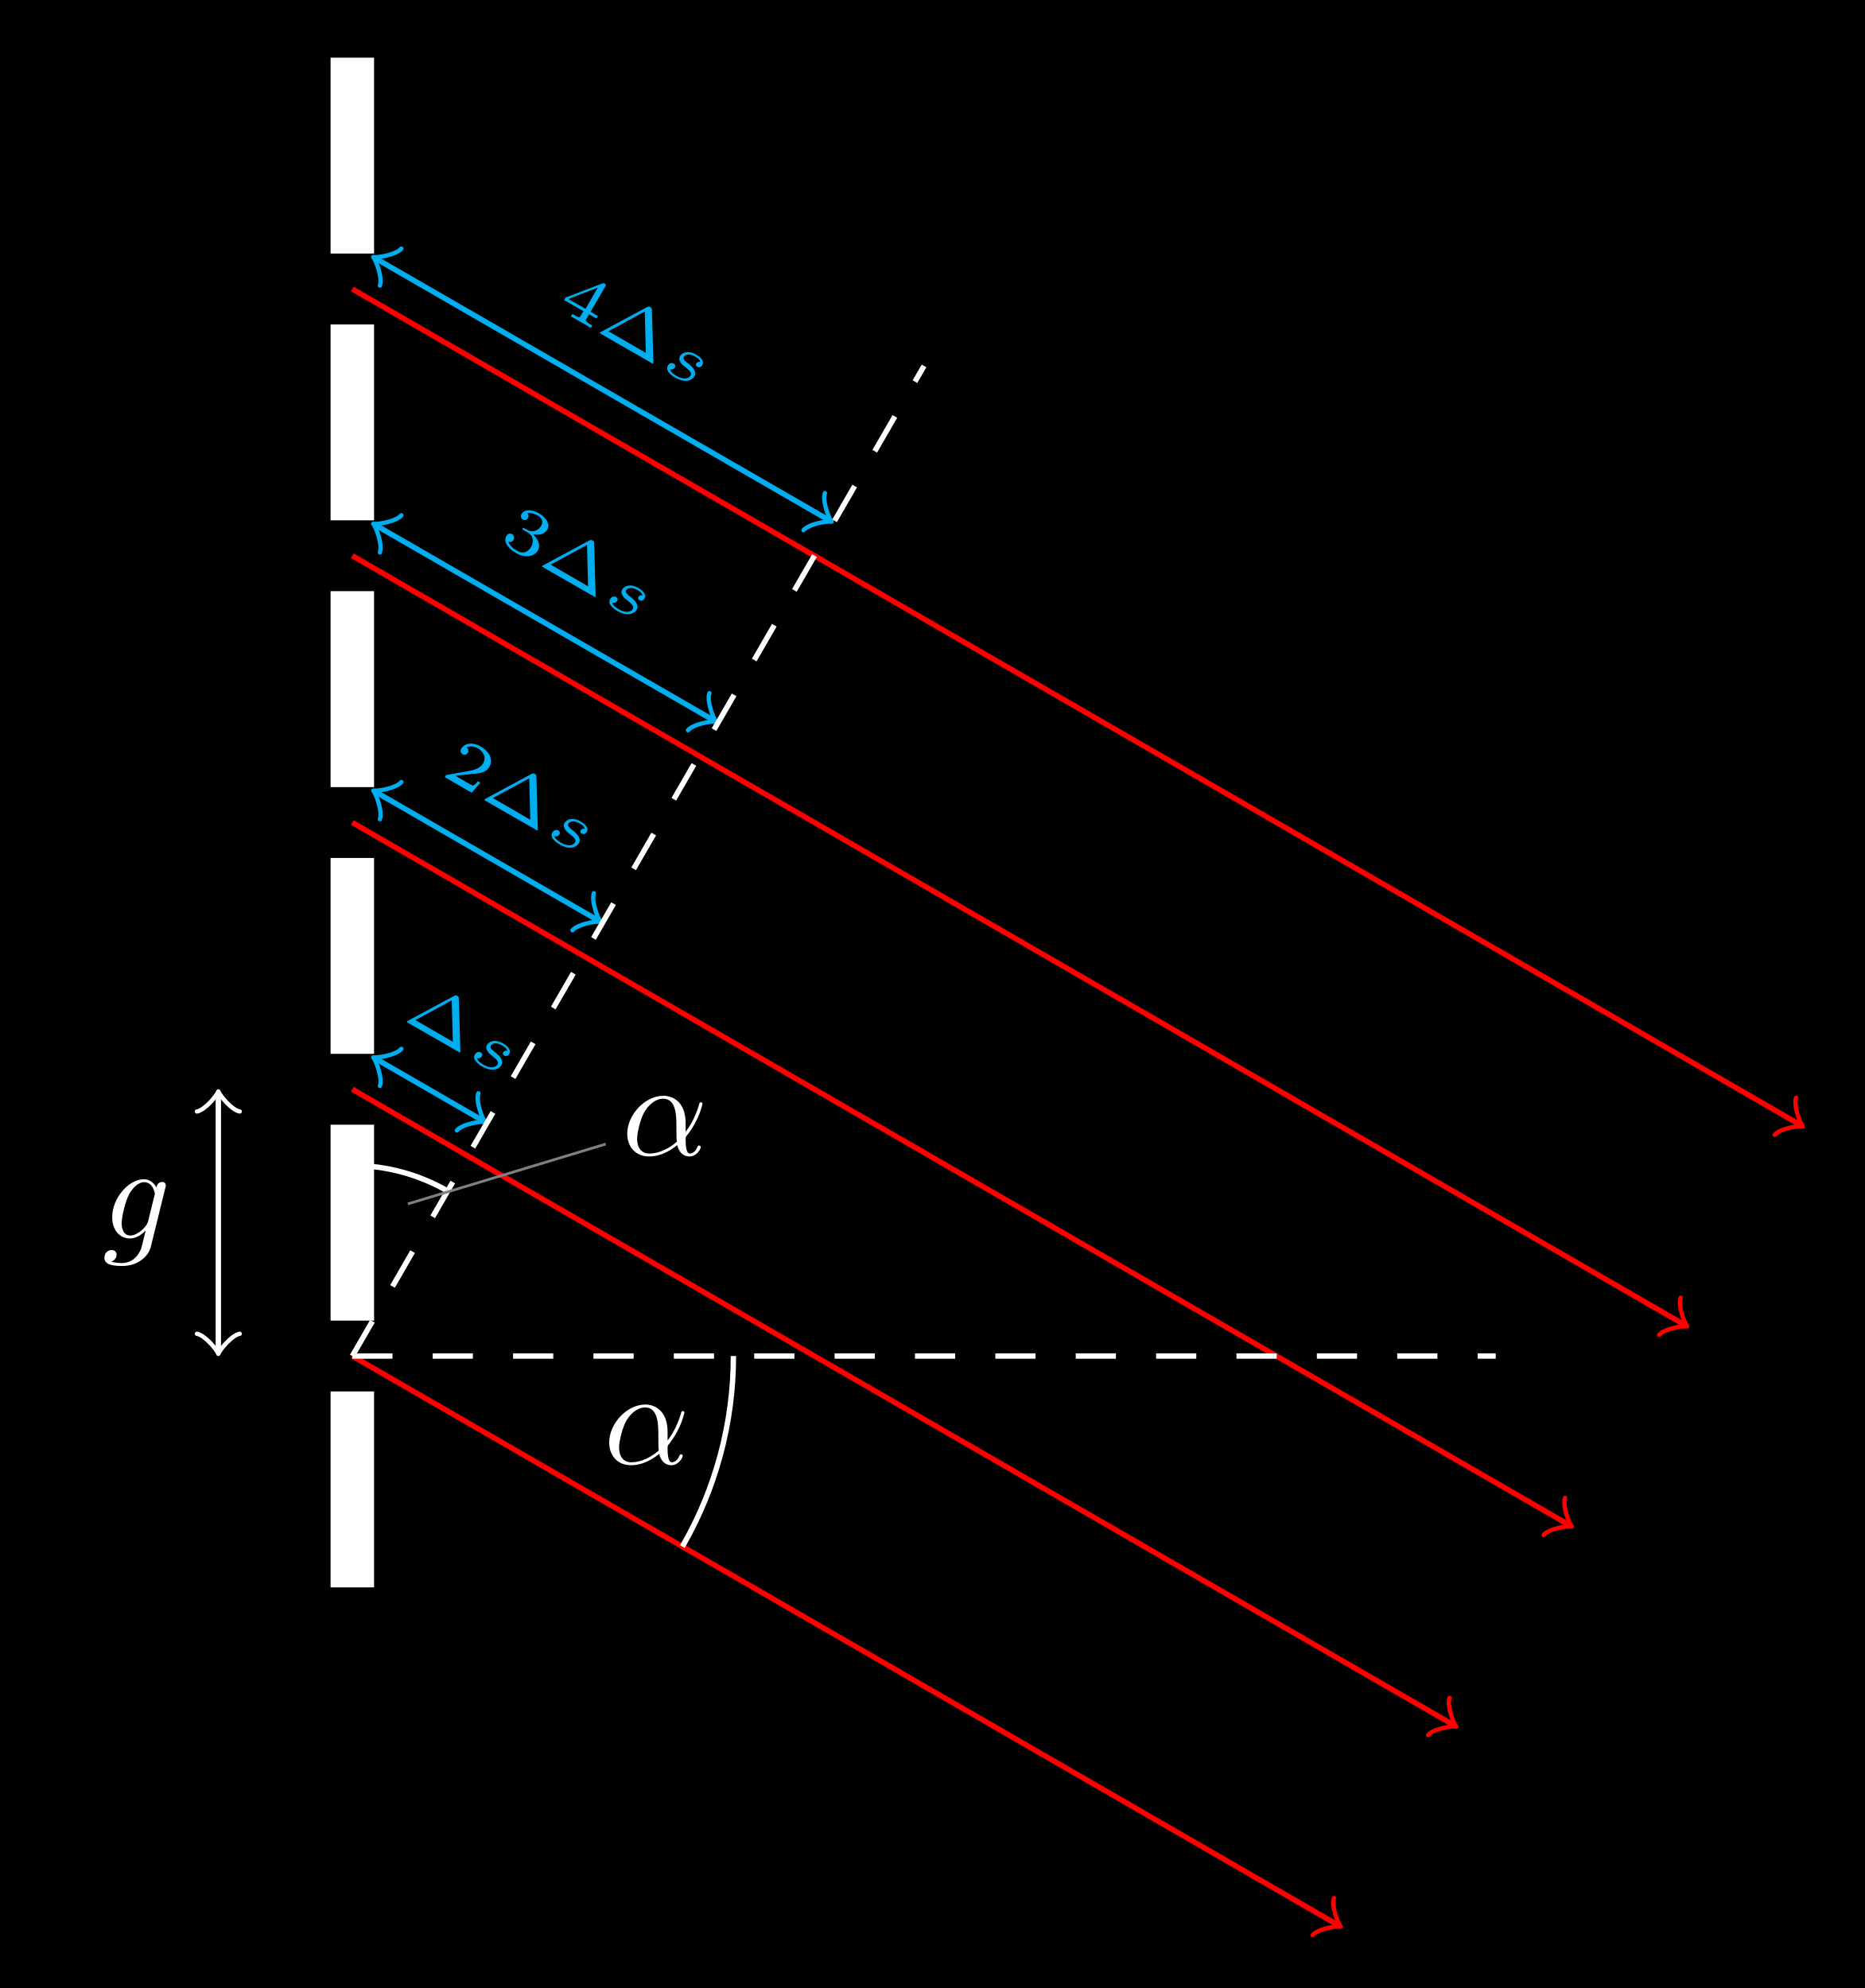
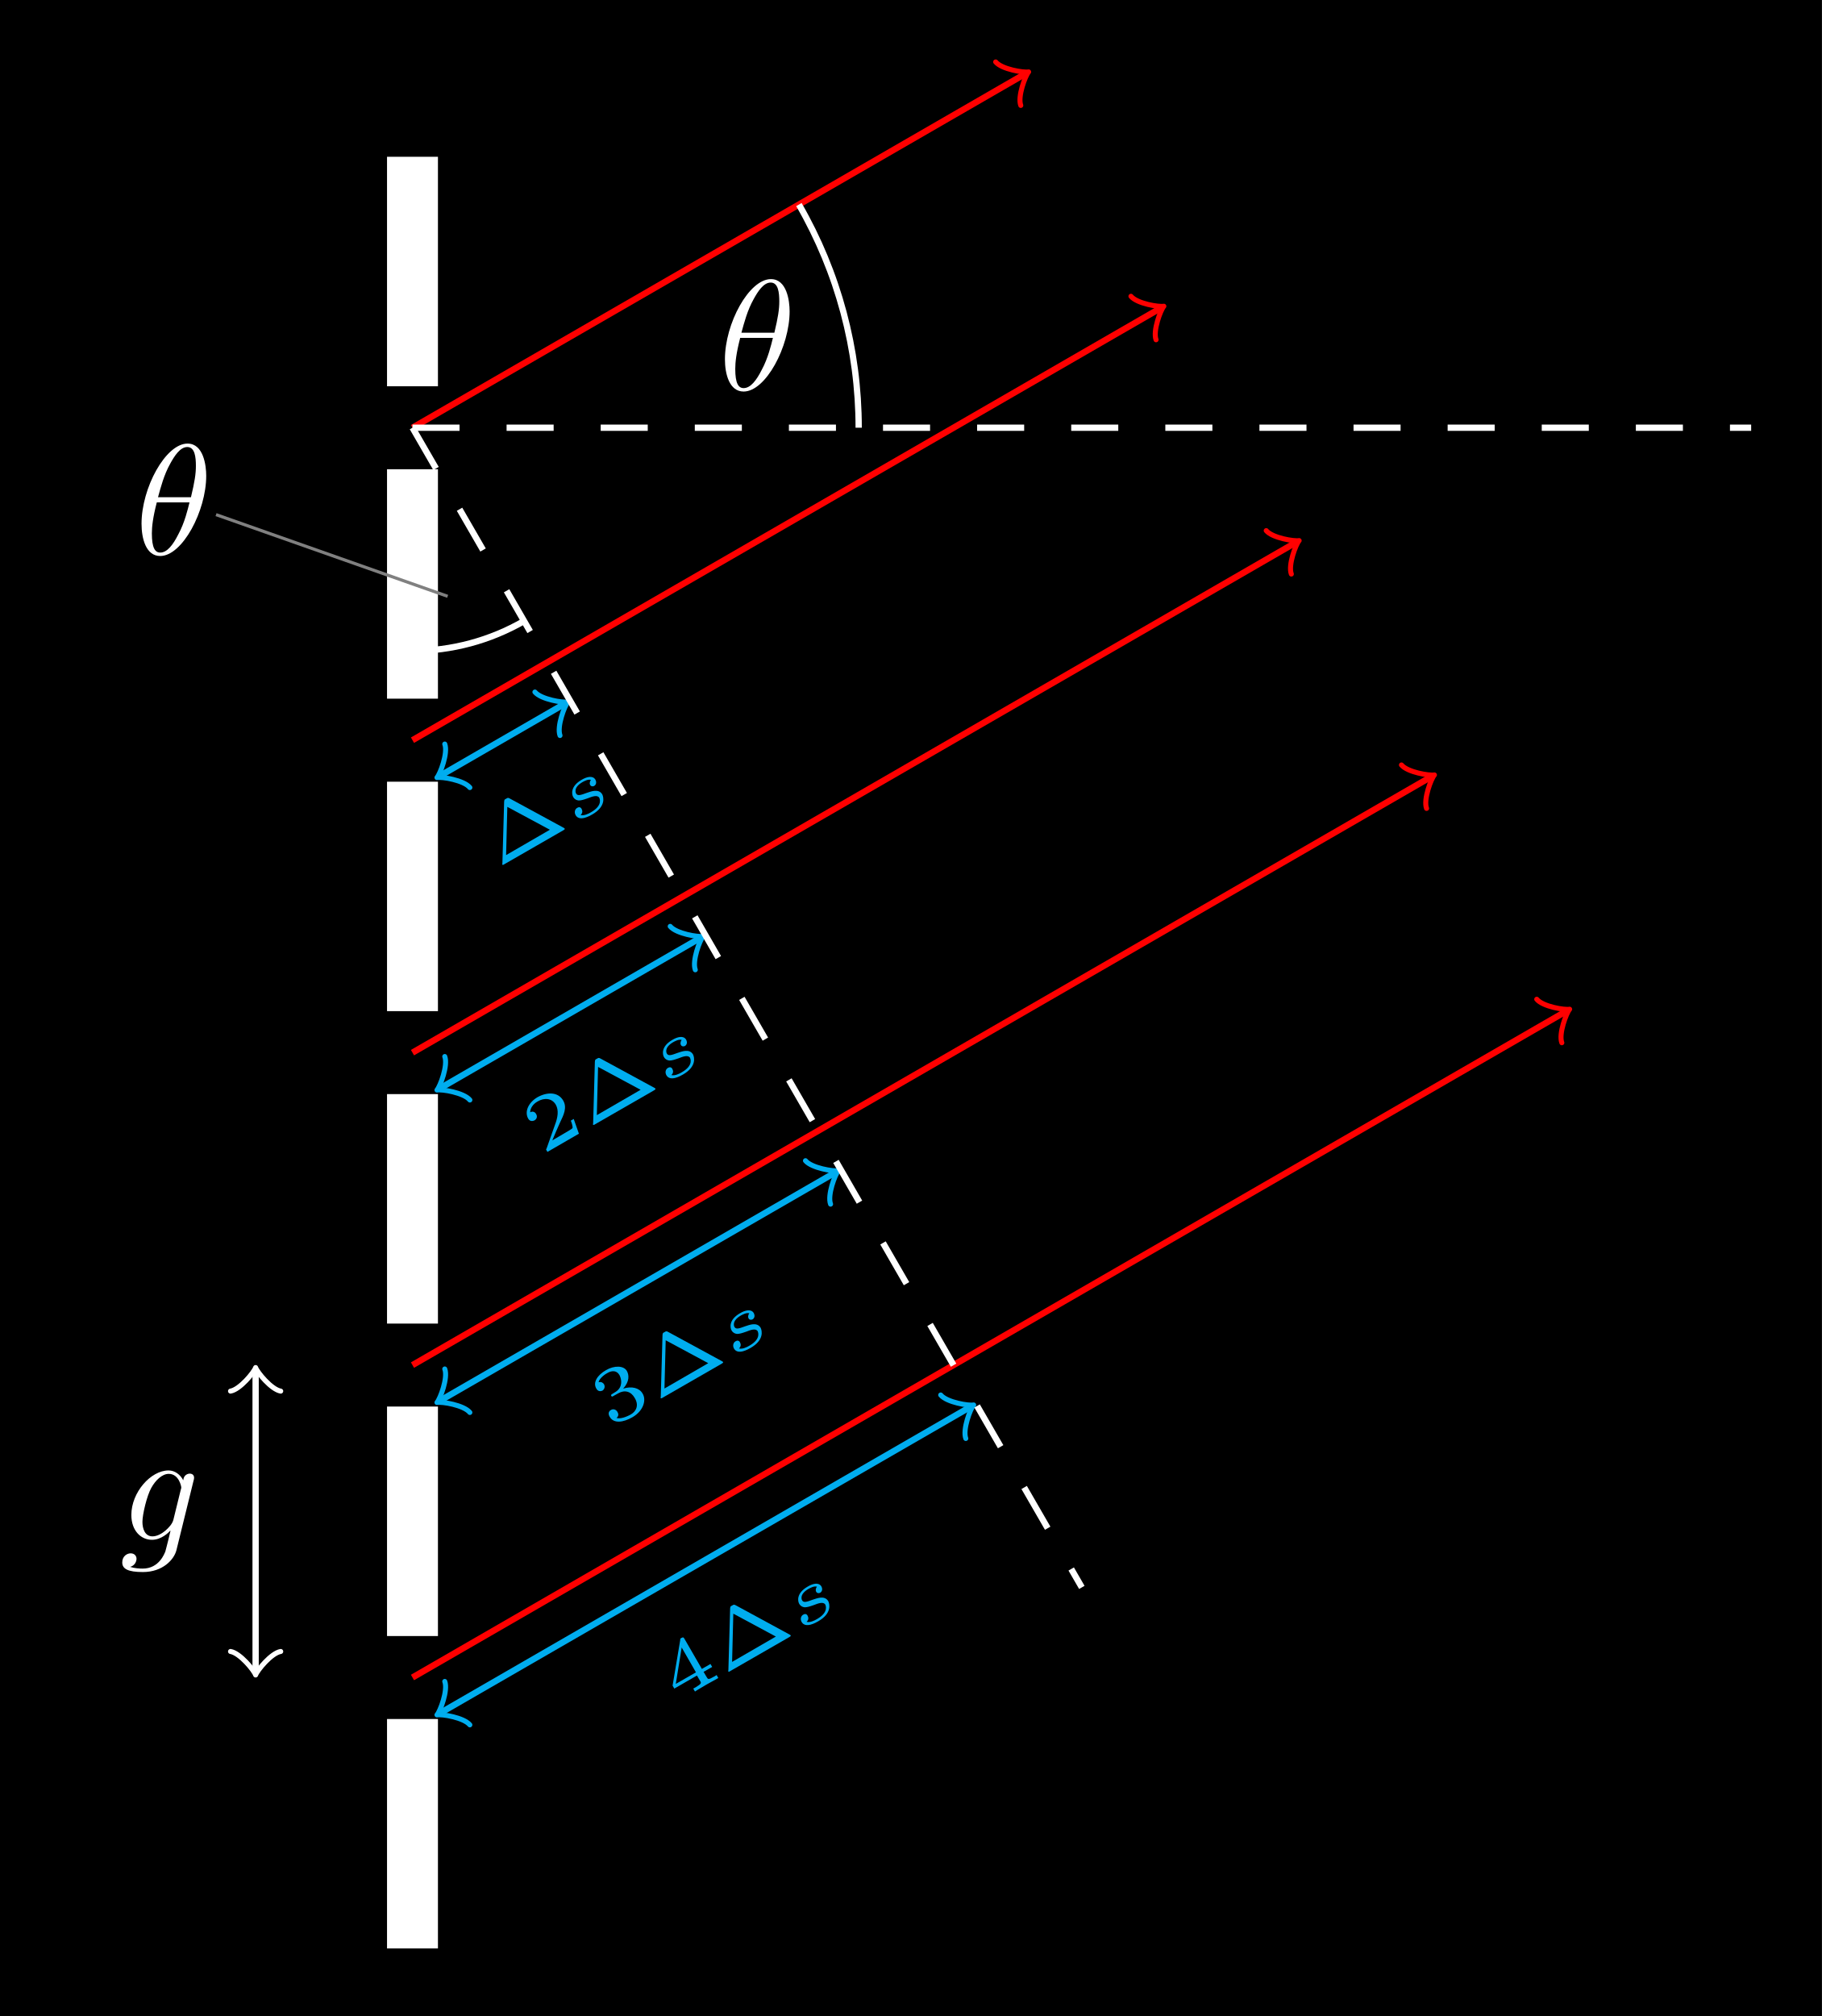
- <svg xmlns="http://www.w3.org/2000/svg" xmlns:xlink="http://www.w3.org/1999/xlink" width="138.705" height="147.874" viewBox="0 0 138.705 147.874">
+ <svg xmlns="http://www.w3.org/2000/svg" xmlns:xlink="http://www.w3.org/1999/xlink" width="115.73" height="128.033" viewBox="0 0 115.73 128.033">
  <defs>
    <g>
      <g id="glyph-0-0">
-         <path d="M 4.266 -1.516 C 4.25 -1.641 4.25 -1.656 4.156 -1.719 C 4.047 -1.766 4.016 -1.781 3.906 -1.719 L 0.484 0.125 C 0.406 0.156 0.406 0.172 0.406 0.172 C 0.375 0.219 0.422 0.234 0.484 0.281 L 4.234 2.438 C 4.297 2.484 4.344 2.5 4.375 2.453 C 4.375 2.453 4.375 2.438 4.375 2.375 Z M 3.734 -1.391 L 3.812 1.688 L 1.031 0.078 Z M 3.734 -1.391 " />
+         <path d="M 0.828 -4.453 C 0.719 -4.516 0.688 -4.5 0.594 -4.438 C 0.484 -4.391 0.484 -4.375 0.469 -4.25 L 0.359 -0.344 C 0.344 -0.281 0.344 -0.266 0.344 -0.266 C 0.375 -0.219 0.422 -0.234 0.484 -0.281 L 4.234 -2.438 C 4.297 -2.484 4.344 -2.5 4.312 -2.547 C 4.312 -2.547 4.312 -2.562 4.25 -2.594 Z M 0.672 -3.922 L 3.375 -2.469 L 0.594 -0.859 Z M 0.672 -3.922 " />
      </g>
      <g id="glyph-0-1">
-         <path d="M 3.031 0.625 L 2.844 0.516 C 2.797 0.609 2.578 0.844 2.484 0.828 C 2.438 0.844 2.078 0.641 2 0.594 L 1.172 0.109 C 1.578 0.078 2.031 0.016 2.375 -0.016 C 2.922 -0.062 3.438 -0.094 3.703 -0.547 C 4.031 -1.109 3.672 -1.719 3.062 -2.062 C 2.484 -2.406 1.859 -2.328 1.609 -1.891 C 1.484 -1.672 1.641 -1.531 1.719 -1.484 C 1.812 -1.422 2 -1.422 2.109 -1.594 C 2.188 -1.75 2.141 -1.906 2.016 -1.984 C 2.234 -2.125 2.578 -2.078 2.859 -1.922 C 3.281 -1.672 3.484 -1.234 3.234 -0.812 C 3.031 -0.453 2.609 -0.312 2.125 -0.234 L 0.562 0.047 C 0.5 0.078 0.484 0.062 0.469 0.078 L 0.391 0.219 L 2.391 1.375 Z M 3.031 0.625 " />
+         <path d="M 2.062 -2.312 L 1.875 -2.203 C 1.922 -2.109 2.016 -1.812 1.984 -1.734 C 1.969 -1.688 1.609 -1.484 1.531 -1.438 L 0.703 -0.953 C 0.859 -1.328 1.031 -1.734 1.188 -2.078 C 1.422 -2.562 1.656 -3.031 1.391 -3.484 C 1.062 -4.047 0.359 -4.031 -0.25 -3.688 C -0.828 -3.344 -1.078 -2.766 -0.828 -2.328 C -0.703 -2.109 -0.484 -2.188 -0.406 -2.234 C -0.312 -2.297 -0.219 -2.453 -0.328 -2.625 C -0.406 -2.781 -0.578 -2.812 -0.703 -2.734 C -0.703 -3 -0.516 -3.266 -0.234 -3.422 C 0.188 -3.672 0.672 -3.641 0.922 -3.219 C 1.125 -2.859 1.047 -2.406 0.875 -1.953 L 0.344 -0.453 C 0.312 -0.391 0.297 -0.375 0.312 -0.359 L 0.391 -0.219 L 2.391 -1.375 Z M 2.062 -2.312 " />
      </g>
      <g id="glyph-0-2">
-         <path d="M 2.25 -0.625 C 2.656 -0.391 2.75 0.031 2.516 0.453 C 2.25 0.891 1.859 0.969 1.484 0.75 C 1.422 0.719 0.906 0.422 0.828 0.062 C 1.016 0.125 1.141 0.047 1.203 -0.062 C 1.297 -0.234 1.234 -0.406 1.094 -0.5 C 0.953 -0.578 0.781 -0.547 0.672 -0.359 C 0.422 0.094 0.812 0.578 1.406 0.922 C 2.109 1.328 2.766 1.141 3.016 0.734 C 3.219 0.375 3.078 -0.094 2.656 -0.484 C 3.266 -0.359 3.594 -0.609 3.734 -0.859 C 3.938 -1.203 3.656 -1.719 3.125 -2.031 C 2.578 -2.344 2.031 -2.375 1.797 -1.984 C 1.688 -1.781 1.812 -1.625 1.906 -1.578 C 2.016 -1.5 2.188 -1.531 2.281 -1.703 C 2.344 -1.797 2.359 -1.938 2.219 -2.047 C 2.5 -2.141 2.922 -1.922 3.016 -1.875 C 3.328 -1.688 3.438 -1.422 3.266 -1.125 C 3.125 -0.859 2.734 -0.562 2.266 -0.797 C 2.156 -0.859 2.141 -0.875 2.016 -0.922 C 1.969 -0.953 1.922 -0.984 1.875 -0.922 C 1.844 -0.859 1.891 -0.828 1.969 -0.781 Z M 2.25 -0.625 " />
+         <path d="M 0.594 -2.25 C 1 -2.484 1.406 -2.375 1.641 -1.953 C 1.906 -1.516 1.766 -1.125 1.391 -0.906 C 1.328 -0.875 0.812 -0.578 0.484 -0.688 C 0.641 -0.812 0.609 -0.953 0.547 -1.062 C 0.453 -1.234 0.266 -1.281 0.125 -1.188 C -0.016 -1.109 -0.062 -0.953 0.047 -0.766 C 0.297 -0.312 0.906 -0.391 1.5 -0.734 C 2.203 -1.141 2.391 -1.828 2.141 -2.234 C 1.938 -2.594 1.453 -2.719 0.906 -2.547 C 1.328 -3.016 1.281 -3.422 1.141 -3.672 C 0.938 -4.016 0.344 -4.031 -0.188 -3.719 C -0.734 -3.406 -1.031 -2.938 -0.797 -2.547 C -0.688 -2.344 -0.5 -2.375 -0.406 -2.422 C -0.297 -2.5 -0.219 -2.656 -0.312 -2.828 C -0.375 -2.922 -0.484 -3 -0.656 -2.953 C -0.594 -3.234 -0.203 -3.484 -0.109 -3.531 C 0.203 -3.719 0.5 -3.703 0.672 -3.406 C 0.812 -3.141 0.891 -2.656 0.453 -2.359 C 0.344 -2.297 0.328 -2.281 0.203 -2.203 C 0.156 -2.172 0.109 -2.141 0.156 -2.078 C 0.188 -2.016 0.234 -2.047 0.312 -2.094 Z M 0.594 -2.25 " />
      </g>
      <g id="glyph-0-3">
-         <path d="M 3.078 0.828 L 3.188 0.641 L 2.641 0.328 L 3.734 -1.562 C 3.797 -1.672 3.812 -1.703 3.688 -1.766 C 3.609 -1.812 3.609 -1.812 3.516 -1.781 L 0.781 -0.734 L 0.672 -0.547 L 2.109 0.281 L 1.906 0.625 C 1.828 0.75 1.812 0.797 1.453 0.578 L 1.281 0.484 L 1.172 0.672 C 1.375 0.781 1.672 0.938 1.922 1.094 C 2.172 1.234 2.453 1.391 2.656 1.531 L 2.766 1.344 L 2.609 1.25 C 2.234 1.031 2.25 0.984 2.328 0.859 L 2.531 0.516 Z M 3.172 -1.469 L 2.266 0.109 L 0.984 -0.625 Z M 3.172 -1.469 " />
+         <path d="M 2.266 -2.234 L 2.156 -2.422 L 1.609 -2.109 L 0.516 -4 C 0.453 -4.109 0.438 -4.141 0.312 -4.078 C 0.234 -4.031 0.234 -4.031 0.234 -3.938 L -0.25 -1.047 L -0.141 -0.859 L 1.297 -1.688 L 1.5 -1.344 C 1.578 -1.219 1.594 -1.172 1.234 -0.953 L 1.062 -0.859 L 1.172 -0.672 C 1.375 -0.812 1.672 -0.969 1.922 -1.125 C 2.172 -1.266 2.453 -1.422 2.656 -1.531 L 2.547 -1.719 L 2.391 -1.625 C 2.016 -1.406 2 -1.453 1.922 -1.578 L 1.719 -1.922 Z M 0.328 -3.469 L 1.234 -1.891 L -0.047 -1.156 Z M 0.328 -3.469 " />
      </g>
      <g id="glyph-1-0">
-         <path d="M 3.125 -0.375 C 2.953 -0.406 2.859 -0.312 2.828 -0.266 C 2.766 -0.156 2.828 -0.047 2.891 -0.016 C 2.953 0.016 3.156 0.094 3.281 -0.141 C 3.453 -0.422 3.156 -0.719 2.844 -0.906 C 2.109 -1.328 1.719 -0.969 1.625 -0.812 C 1.531 -0.656 1.562 -0.516 1.625 -0.406 C 1.688 -0.25 1.812 -0.141 2.016 0.016 C 2.266 0.219 2.531 0.438 2.406 0.641 C 2.406 0.656 2.141 1.109 1.344 0.656 C 1.188 0.562 0.922 0.391 0.875 0.172 C 1.047 0.234 1.188 0.141 1.25 0.031 C 1.312 -0.094 1.25 -0.188 1.156 -0.25 C 1.016 -0.328 0.828 -0.281 0.719 -0.094 C 0.469 0.328 1.125 0.719 1.266 0.797 C 2.141 1.297 2.594 0.891 2.688 0.703 C 2.922 0.312 2.484 -0.031 2.297 -0.203 C 2.016 -0.422 1.812 -0.578 1.906 -0.75 C 1.922 -0.766 2.125 -1.125 2.75 -0.766 C 2.875 -0.703 3.078 -0.578 3.125 -0.375 Z M 3.125 -0.375 " />
+         <path d="M 1.25 -2.906 C 1.141 -2.75 1.172 -2.625 1.203 -2.578 C 1.266 -2.469 1.391 -2.484 1.453 -2.516 C 1.516 -2.547 1.656 -2.688 1.531 -2.922 C 1.359 -3.203 0.969 -3.094 0.656 -2.906 C -0.078 -2.484 0.031 -1.969 0.125 -1.812 C 0.219 -1.656 0.344 -1.609 0.469 -1.594 C 0.625 -1.594 0.781 -1.641 1.047 -1.734 C 1.328 -1.844 1.656 -1.969 1.781 -1.766 C 1.781 -1.75 2.047 -1.297 1.25 -0.844 C 1.094 -0.75 0.797 -0.609 0.594 -0.672 C 0.734 -0.797 0.719 -0.953 0.656 -1.062 C 0.594 -1.188 0.469 -1.188 0.375 -1.125 C 0.234 -1.047 0.172 -0.844 0.281 -0.656 C 0.531 -0.234 1.188 -0.625 1.328 -0.703 C 2.203 -1.203 2.062 -1.797 1.969 -1.984 C 1.734 -2.375 1.234 -2.156 0.984 -2.078 C 0.641 -1.953 0.406 -1.859 0.312 -2.031 C 0.297 -2.047 0.094 -2.406 0.719 -2.766 C 0.844 -2.828 1.047 -2.953 1.25 -2.906 Z M 1.25 -2.906 " />
      </g>
      <g id="glyph-2-0">
-         <path d="M 4.75 -2.359 C 4.75 -3.922 3.828 -4.406 3.094 -4.406 C 1.719 -4.406 0.406 -2.984 0.406 -1.578 C 0.406 -0.641 1 0.109 2.031 0.109 C 2.656 0.109 3.375 -0.125 4.125 -0.734 C 4.25 -0.203 4.578 0.109 5.031 0.109 C 5.562 0.109 5.875 -0.438 5.875 -0.594 C 5.875 -0.672 5.812 -0.703 5.75 -0.703 C 5.688 -0.703 5.656 -0.672 5.625 -0.594 C 5.438 -0.109 5.078 -0.109 5.062 -0.109 C 4.75 -0.109 4.75 -0.891 4.75 -1.125 C 4.75 -1.328 4.75 -1.359 4.859 -1.469 C 5.797 -2.656 6 -3.812 6 -3.812 C 6 -3.844 5.984 -3.922 5.875 -3.922 C 5.781 -3.922 5.781 -3.891 5.734 -3.703 C 5.547 -3.078 5.219 -2.328 4.75 -1.734 Z M 4.094 -0.984 C 3.203 -0.219 2.438 -0.109 2.047 -0.109 C 1.453 -0.109 1.141 -0.562 1.141 -1.203 C 1.141 -1.688 1.406 -2.766 1.719 -3.266 C 2.188 -4 2.734 -4.188 3.078 -4.188 C 4.062 -4.188 4.062 -2.875 4.062 -2.109 C 4.062 -1.734 4.062 -1.156 4.094 -0.984 Z M 4.094 -0.984 " />
+         <path d="M 4.531 -4.984 C 4.531 -5.641 4.359 -7.031 3.344 -7.031 C 1.953 -7.031 0.422 -4.219 0.422 -1.938 C 0.422 -1 0.703 0.109 1.609 0.109 C 3.016 0.109 4.531 -2.75 4.531 -4.984 Z M 1.469 -3.625 C 1.641 -4.25 1.844 -5.047 2.25 -5.766 C 2.516 -6.25 2.875 -6.812 3.328 -6.812 C 3.812 -6.812 3.875 -6.172 3.875 -5.609 C 3.875 -5.109 3.797 -4.609 3.562 -3.625 Z M 3.469 -3.297 C 3.359 -2.844 3.156 -2 2.766 -1.281 C 2.422 -0.594 2.047 -0.109 1.609 -0.109 C 1.281 -0.109 1.078 -0.406 1.078 -1.328 C 1.078 -1.75 1.141 -2.328 1.391 -3.297 Z M 3.469 -3.297 " />
      </g>
      <g id="glyph-2-1">
        <path d="M 4.688 -3.766 C 4.703 -3.812 4.719 -3.875 4.719 -3.938 C 4.719 -4.109 4.609 -4.203 4.438 -4.203 C 4.344 -4.203 4.062 -4.141 4.031 -3.781 C 3.844 -4.141 3.5 -4.406 3.094 -4.406 C 1.969 -4.406 0.734 -3.016 0.734 -1.578 C 0.734 -0.594 1.328 0 2.047 0 C 2.641 0 3.109 -0.469 3.203 -0.578 L 3.219 -0.562 C 3.016 0.312 2.891 0.734 2.891 0.75 C 2.844 0.844 2.516 1.828 1.453 1.828 C 1.266 1.828 0.938 1.812 0.656 1.719 C 0.953 1.641 1.062 1.375 1.062 1.203 C 1.062 1.047 0.953 0.859 0.688 0.859 C 0.469 0.859 0.156 1.031 0.156 1.438 C 0.156 1.844 0.516 2.047 1.469 2.047 C 2.719 2.047 3.438 1.266 3.594 0.672 Z M 3.406 -1.281 C 3.344 -1.016 3.109 -0.766 2.891 -0.578 C 2.688 -0.406 2.375 -0.219 2.078 -0.219 C 1.578 -0.219 1.438 -0.734 1.438 -1.141 C 1.438 -1.609 1.719 -2.797 2 -3.297 C 2.266 -3.781 2.688 -4.188 3.109 -4.188 C 3.766 -4.188 3.906 -3.375 3.906 -3.328 C 3.906 -3.281 3.891 -3.219 3.875 -3.188 Z M 3.406 -1.281 " />
      </g>
    </g>
    <clipPath id="clip-0">
-       <path clip-rule="nonzero" d="M 0 0 L 138.703 0 L 138.703 147.875 L 0 147.875 Z M 0 0 " />
-     </clipPath>
-     <clipPath id="clip-1">
-       <path clip-rule="nonzero" d="M 20 95 L 106 95 L 106 147.875 L 20 147.875 Z M 20 95 " />
-     </clipPath>
-     <clipPath id="clip-2">
-       <path clip-rule="nonzero" d="M 20 15 L 138.703 15 L 138.703 90 L 20 90 Z M 20 15 " />
+       <path clip-rule="nonzero" d="M 0 0 L 115.73 0 L 115.73 128.031 L 0 128.031 Z M 0 0 " />
    </clipPath>
  </defs>
  <g clip-path="url(#clip-0)">
-     <path fill-rule="nonzero" fill="rgb(0%, 0%, 0%)" fill-opacity="1" d="M 0 147.875 L 0 0 L 138.707 0 L 138.707 147.875 Z M 0 147.875 " />
-     <path fill-rule="nonzero" fill="rgb(0%, 0%, 0%)" fill-opacity="1" d="M 0 147.875 L 0 0 L 138.707 0 L 138.707 147.875 Z M 0 147.875 " />
+     <path fill-rule="nonzero" fill="rgb(0%, 0%, 0%)" fill-opacity="1" d="M 0 128.031 L 0 0 L 115.73 0 L 115.73 128.031 Z M 0 128.031 " />
+     <path fill-rule="nonzero" fill="rgb(0%, 0%, 0%)" fill-opacity="1" d="M 0 128.031 L 0 0 L 115.73 0 L 115.73 128.031 Z M 0 128.031 " />
  </g>
-   <path fill-rule="nonzero" fill="rgb(100%, 100%, 100%)" fill-opacity="1" stroke-width="0.399" stroke-linecap="butt" stroke-linejoin="miter" stroke="rgb(100%, 100%, 100%)" stroke-opacity="1" stroke-miterlimit="10" d="M -1.417 -17.009 L -1.417 -2.833 L 1.419 -2.833 L 1.419 -17.009 Z M -1.417 -17.009 " transform="matrix(1, 0, 0, -1, 26.202, 100.866)" />
-   <path fill-rule="nonzero" fill="rgb(100%, 100%, 100%)" fill-opacity="1" stroke-width="0.399" stroke-linecap="butt" stroke-linejoin="miter" stroke="rgb(100%, 100%, 100%)" stroke-opacity="1" stroke-miterlimit="10" d="M -1.417 2.835 L -1.417 17.007 L 1.419 17.007 L 1.419 2.835 Z M -1.417 2.835 " transform="matrix(1, 0, 0, -1, 26.202, 100.866)" />
-   <path fill-rule="nonzero" fill="rgb(100%, 100%, 100%)" fill-opacity="1" stroke-width="0.399" stroke-linecap="butt" stroke-linejoin="miter" stroke="rgb(100%, 100%, 100%)" stroke-opacity="1" stroke-miterlimit="10" d="M -1.417 22.678 L -1.417 36.85 L 1.419 36.85 L 1.419 22.678 Z M -1.417 22.678 " transform="matrix(1, 0, 0, -1, 26.202, 100.866)" />
-   <path fill-rule="nonzero" fill="rgb(100%, 100%, 100%)" fill-opacity="1" stroke-width="0.399" stroke-linecap="butt" stroke-linejoin="miter" stroke="rgb(100%, 100%, 100%)" stroke-opacity="1" stroke-miterlimit="10" d="M -1.417 42.518 L -1.417 56.694 L 1.419 56.694 L 1.419 42.518 Z M -1.417 42.518 " transform="matrix(1, 0, 0, -1, 26.202, 100.866)" />
-   <path fill-rule="nonzero" fill="rgb(100%, 100%, 100%)" fill-opacity="1" stroke-width="0.399" stroke-linecap="butt" stroke-linejoin="miter" stroke="rgb(100%, 100%, 100%)" stroke-opacity="1" stroke-miterlimit="10" d="M -1.417 62.362 L -1.417 76.534 L 1.419 76.534 L 1.419 62.362 Z M -1.417 62.362 " transform="matrix(1, 0, 0, -1, 26.202, 100.866)" />
-   <path fill-rule="nonzero" fill="rgb(100%, 100%, 100%)" fill-opacity="1" stroke-width="0.399" stroke-linecap="butt" stroke-linejoin="miter" stroke="rgb(100%, 100%, 100%)" stroke-opacity="1" stroke-miterlimit="10" d="M -1.417 82.206 L -1.417 96.378 L 1.419 96.378 L 1.419 82.206 Z M -1.417 82.206 " transform="matrix(1, 0, 0, -1, 26.202, 100.866)" />
-   <path fill="none" stroke-width="0.399" stroke-linecap="butt" stroke-linejoin="miter" stroke="rgb(0%, 67.839%, 93.729%)" stroke-opacity="1" stroke-miterlimit="10" d="M 9.614 17.565 L 1.814 22.069 " transform="matrix(1, 0, 0, -1, 26.202, 100.866)" />
-   <path fill="none" stroke-width="0.319" stroke-linecap="round" stroke-linejoin="round" stroke="rgb(0%, 67.839%, 93.729%)" stroke-opacity="1" stroke-miterlimit="10" d="M -1.195 1.596 C -1.096 0.995 -0 0.098 0.299 0 C 0.001 -0.1 -1.097 -0.995 -1.197 -1.595 " transform="matrix(0.86601, 0.49998, 0.49998, -0.86601, 35.81469, 83.29975)" />
-   <path fill="none" stroke-width="0.319" stroke-linecap="round" stroke-linejoin="round" stroke="rgb(0%, 67.839%, 93.729%)" stroke-opacity="1" stroke-miterlimit="10" d="M -1.196 1.596 C -1.096 0.995 0.002 0.1 0.299 0 C 0 -0.1 -1.098 -0.995 -1.195 -1.593 " transform="matrix(-0.86601, -0.49998, -0.49998, 0.86601, 28.01648, 78.79746)" />
+   <path fill-rule="nonzero" fill="rgb(100%, 100%, 100%)" fill-opacity="1" stroke-width="0.399" stroke-linecap="butt" stroke-linejoin="miter" stroke="rgb(100%, 100%, 100%)" stroke-opacity="1" stroke-miterlimit="10" d="M -1.417 -17.007 L -1.417 -2.835 L 1.419 -2.835 L 1.419 -17.007 Z M -1.417 -17.007 " transform="matrix(1, 0, 0, -1, 26.202, 106.536)" />
+   <path fill-rule="nonzero" fill="rgb(100%, 100%, 100%)" fill-opacity="1" stroke-width="0.399" stroke-linecap="butt" stroke-linejoin="miter" stroke="rgb(100%, 100%, 100%)" stroke-opacity="1" stroke-miterlimit="10" d="M -1.417 2.833 L -1.417 17.009 L 1.419 17.009 L 1.419 2.833 Z M -1.417 2.833 " transform="matrix(1, 0, 0, -1, 26.202, 106.536)" />
+   <path fill-rule="nonzero" fill="rgb(100%, 100%, 100%)" fill-opacity="1" stroke-width="0.399" stroke-linecap="butt" stroke-linejoin="miter" stroke="rgb(100%, 100%, 100%)" stroke-opacity="1" stroke-miterlimit="10" d="M -1.417 22.677 L -1.417 36.852 L 1.419 36.852 L 1.419 22.677 Z M -1.417 22.677 " transform="matrix(1, 0, 0, -1, 26.202, 106.536)" />
+   <path fill-rule="nonzero" fill="rgb(100%, 100%, 100%)" fill-opacity="1" stroke-width="0.399" stroke-linecap="butt" stroke-linejoin="miter" stroke="rgb(100%, 100%, 100%)" stroke-opacity="1" stroke-miterlimit="10" d="M -1.417 42.52 L -1.417 56.692 L 1.419 56.692 L 1.419 42.52 Z M -1.417 42.52 " transform="matrix(1, 0, 0, -1, 26.202, 106.536)" />
+   <path fill-rule="nonzero" fill="rgb(100%, 100%, 100%)" fill-opacity="1" stroke-width="0.399" stroke-linecap="butt" stroke-linejoin="miter" stroke="rgb(100%, 100%, 100%)" stroke-opacity="1" stroke-miterlimit="10" d="M -1.417 62.364 L -1.417 76.536 L 1.419 76.536 L 1.419 62.364 Z M -1.417 62.364 " transform="matrix(1, 0, 0, -1, 26.202, 106.536)" />
+   <path fill-rule="nonzero" fill="rgb(100%, 100%, 100%)" fill-opacity="1" stroke-width="0.399" stroke-linecap="butt" stroke-linejoin="miter" stroke="rgb(100%, 100%, 100%)" stroke-opacity="1" stroke-miterlimit="10" d="M -1.417 82.204 L -1.417 96.38 L 1.419 96.38 L 1.419 82.204 Z M -1.417 82.204 " transform="matrix(1, 0, 0, -1, 26.202, 106.536)" />
+   <path fill="none" stroke-width="0.399" stroke-linecap="butt" stroke-linejoin="miter" stroke="rgb(0%, 67.839%, 93.729%)" stroke-opacity="1" stroke-miterlimit="10" d="M 1.814 57.302 L 9.611 61.806 " transform="matrix(1, 0, 0, -1, 26.202, 106.536)" />
+   <path fill="none" stroke-width="0.319" stroke-linecap="round" stroke-linejoin="round" stroke="rgb(0%, 67.839%, 93.729%)" stroke-opacity="1" stroke-miterlimit="10" d="M -1.195 1.593 C -1.098 0.996 -0 0.1 0.298 -0 C 0.002 -0.1 -1.097 -0.994 -1.196 -1.596 " transform="matrix(-0.86601, 0.49998, 0.49998, 0.86601, 28.01613, 49.23378)" />
+   <path fill="none" stroke-width="0.319" stroke-linecap="round" stroke-linejoin="round" stroke="rgb(0%, 67.839%, 93.729%)" stroke-opacity="1" stroke-miterlimit="10" d="M -1.197 1.594 C -1.097 0.995 0.001 0.1 0.3 -0 C -0 -0.098 -1.095 -0.995 -1.198 -1.594 " transform="matrix(0.86601, -0.49998, -0.49998, -0.86601, 35.81434, 44.73151)" />
  <g fill="rgb(0%, 67.839%, 93.729%)" fill-opacity="1">
-     <use xlink:href="#glyph-0-0" x="29.863" y="75.799" />
+     <use xlink:href="#glyph-0-0" x="31.556" y="55.165" />
  </g>
  <g fill="rgb(0%, 67.839%, 93.729%)" fill-opacity="1">
-     <use xlink:href="#glyph-1-0" x="34.597" y="78.532" />
+     <use xlink:href="#glyph-1-0" x="36.289" y="52.432" />
  </g>
-   <path fill="none" stroke-width="0.399" stroke-linecap="butt" stroke-linejoin="miter" stroke="rgb(0%, 67.839%, 93.729%)" stroke-opacity="1" stroke-miterlimit="10" d="M 18.204 32.448 L 1.814 41.913 " transform="matrix(1, 0, 0, -1, 26.202, 100.866)" />
-   <path fill="none" stroke-width="0.319" stroke-linecap="round" stroke-linejoin="round" stroke="rgb(0%, 67.839%, 93.729%)" stroke-opacity="1" stroke-miterlimit="10" d="M -1.195 1.592 C -1.094 0.996 0.001 0.099 0.297 -0 C -0.001 -0.1 -1.094 -0.997 -1.196 -1.593 " transform="matrix(0.86601, 0.49998, 0.49998, -0.86601, 44.40683, 68.41765)" />
-   <path fill="none" stroke-width="0.319" stroke-linecap="round" stroke-linejoin="round" stroke="rgb(0%, 67.839%, 93.729%)" stroke-opacity="1" stroke-miterlimit="10" d="M -1.195 1.595 C -1.098 0.997 0.002 0.099 0.299 -0.001 C 0 -0.101 -1.098 -0.996 -1.195 -1.594 " transform="matrix(-0.86601, -0.49998, -0.49998, 0.86601, 28.01629, 58.95461)" />
+   <path fill="none" stroke-width="0.399" stroke-linecap="butt" stroke-linejoin="miter" stroke="rgb(0%, 67.839%, 93.729%)" stroke-opacity="1" stroke-miterlimit="10" d="M 1.814 37.458 L 18.204 46.923 " transform="matrix(1, 0, 0, -1, 26.202, 106.536)" />
+   <path fill="none" stroke-width="0.319" stroke-linecap="round" stroke-linejoin="round" stroke="rgb(0%, 67.839%, 93.729%)" stroke-opacity="1" stroke-miterlimit="10" d="M -1.195 1.594 C -1.097 0.996 0 0.101 0.299 0.001 C 0 -0.102 -1.098 -0.997 -1.195 -1.595 " transform="matrix(-0.86601, 0.49998, 0.49998, 0.86601, 28.0163, 69.07645)" />
+   <path fill="none" stroke-width="0.319" stroke-linecap="round" stroke-linejoin="round" stroke="rgb(0%, 67.839%, 93.729%)" stroke-opacity="1" stroke-miterlimit="10" d="M -1.196 1.593 C -1.094 0.997 -0.001 0.1 0.297 0 C 0.001 -0.099 -1.095 -0.996 -1.195 -1.592 " transform="matrix(0.86601, -0.49998, -0.49998, -0.86601, 44.40685, 59.61338)" />
  <g fill="rgb(0%, 67.839%, 93.729%)" fill-opacity="1">
-     <use xlink:href="#glyph-0-1" x="32.691" y="57.59" />
-     <use xlink:href="#glyph-0-0" x="35.627" y="59.285" />
+     <use xlink:href="#glyph-0-1" x="34.384" y="73.375" />
+     <use xlink:href="#glyph-0-0" x="37.32" y="71.68" />
  </g>
  <g fill="rgb(0%, 67.839%, 93.729%)" fill-opacity="1">
-     <use xlink:href="#glyph-1-0" x="40.361" y="62.018" />
+     <use xlink:href="#glyph-1-0" x="42.054" y="68.947" />
  </g>
-   <path fill="none" stroke-width="0.399" stroke-linecap="butt" stroke-linejoin="miter" stroke="rgb(0%, 67.839%, 93.729%)" stroke-opacity="1" stroke-miterlimit="10" d="M 26.798 47.331 L 1.814 61.753 " transform="matrix(1, 0, 0, -1, 26.202, 100.866)" />
-   <path fill="none" stroke-width="0.319" stroke-linecap="round" stroke-linejoin="round" stroke="rgb(0%, 67.839%, 93.729%)" stroke-opacity="1" stroke-miterlimit="10" d="M -1.194 1.594 C -1.097 0.996 -0.002 0.099 0.298 0.001 C -0 -0.099 -1.096 -0.998 -1.195 -1.592 " transform="matrix(0.86601, 0.49998, 0.49998, -0.86601, 52.999, 53.53557)" />
-   <path fill="none" stroke-width="0.319" stroke-linecap="round" stroke-linejoin="round" stroke="rgb(0%, 67.839%, 93.729%)" stroke-opacity="1" stroke-miterlimit="10" d="M -1.195 1.594 C -1.097 0.996 0.001 0.101 0.3 -0.001 C -0.001 -0.098 -1.097 -0.997 -1.194 -1.594 " transform="matrix(-0.86601, -0.49998, -0.49998, 0.86601, 28.01647, 39.11196)" />
+   <path fill="none" stroke-width="0.399" stroke-linecap="butt" stroke-linejoin="miter" stroke="rgb(0%, 67.839%, 93.729%)" stroke-opacity="1" stroke-miterlimit="10" d="M 1.814 17.618 L 26.798 32.04 " transform="matrix(1, 0, 0, -1, 26.202, 106.536)" />
+   <path fill="none" stroke-width="0.319" stroke-linecap="round" stroke-linejoin="round" stroke="rgb(0%, 67.839%, 93.729%)" stroke-opacity="1" stroke-miterlimit="10" d="M -1.194 1.595 C -1.097 0.997 -0.001 0.098 0.299 0.002 C 0.001 -0.101 -1.098 -0.996 -1.195 -1.594 " transform="matrix(-0.86601, 0.49998, 0.49998, 0.86601, 28.01612, 88.9193)" />
+   <path fill="none" stroke-width="0.319" stroke-linecap="round" stroke-linejoin="round" stroke="rgb(0%, 67.839%, 93.729%)" stroke-opacity="1" stroke-miterlimit="10" d="M -1.195 1.592 C -1.096 0.998 -0 0.099 0.298 -0.001 C -0.001 -0.099 -1.097 -0.996 -1.194 -1.594 " transform="matrix(0.86601, -0.49998, -0.49998, -0.86601, 52.99865, 74.49569)" />
  <g fill="rgb(0%, 67.839%, 93.729%)" fill-opacity="1">
-     <use xlink:href="#glyph-0-2" x="36.987" y="40.227" />
-     <use xlink:href="#glyph-0-0" x="39.923" y="41.922" />
+     <use xlink:href="#glyph-0-2" x="38.68" y="90.737" />
+     <use xlink:href="#glyph-0-0" x="41.616" y="89.042" />
  </g>
  <g fill="rgb(0%, 67.839%, 93.729%)" fill-opacity="1">
-     <use xlink:href="#glyph-1-0" x="44.657" y="44.655" />
+     <use xlink:href="#glyph-1-0" x="46.35" y="86.309" />
  </g>
-   <path fill="none" stroke-width="0.399" stroke-linecap="butt" stroke-linejoin="miter" stroke="rgb(0%, 67.839%, 93.729%)" stroke-opacity="1" stroke-miterlimit="10" d="M 35.388 62.214 L 1.814 81.596 " transform="matrix(1, 0, 0, -1, 26.202, 100.866)" />
-   <path fill="none" stroke-width="0.319" stroke-linecap="round" stroke-linejoin="round" stroke="rgb(0%, 67.839%, 93.729%)" stroke-opacity="1" stroke-miterlimit="10" d="M -1.196 1.593 C -1.096 0.997 -0.001 0.1 0.301 -0.001 C 0.001 -0.098 -1.095 -0.996 -1.196 -1.596 " transform="matrix(0.86601, 0.5, 0.5, -0.86601, 61.59113, 38.65349)" />
-   <path fill="none" stroke-width="0.319" stroke-linecap="round" stroke-linejoin="round" stroke="rgb(0%, 67.839%, 93.729%)" stroke-opacity="1" stroke-miterlimit="10" d="M -1.194 1.593 C -1.097 0.995 0.001 0.101 0.298 0.001 C -0.001 -0.099 -1.097 -0.998 -1.196 -1.592 " transform="matrix(-0.86601, -0.49998, -0.49998, 0.86601, 28.01627, 19.2691)" />
+   <path fill="none" stroke-width="0.399" stroke-linecap="butt" stroke-linejoin="miter" stroke="rgb(0%, 67.839%, 93.729%)" stroke-opacity="1" stroke-miterlimit="10" d="M 1.814 -2.226 L 35.388 17.157 " transform="matrix(1, 0, 0, -1, 26.202, 106.536)" />
+   <path fill="none" stroke-width="0.319" stroke-linecap="round" stroke-linejoin="round" stroke="rgb(0%, 67.839%, 93.729%)" stroke-opacity="1" stroke-miterlimit="10" d="M -1.195 1.592 C -1.096 0.998 -0.001 0.099 0.298 -0.001 C 0.001 -0.1 -1.097 -0.995 -1.194 -1.593 " transform="matrix(-0.86601, 0.5, 0.5, 0.86601, 28.01629, 108.7619)" />
+   <path fill="none" stroke-width="0.319" stroke-linecap="round" stroke-linejoin="round" stroke="rgb(0%, 67.839%, 93.729%)" stroke-opacity="1" stroke-miterlimit="10" d="M -1.196 1.595 C -1.095 0.996 0.001 0.097 0.301 0.001 C -0.001 -0.1 -1.096 -0.997 -1.196 -1.593 " transform="matrix(0.86601, -0.49998, -0.49998, -0.86601, 61.59114, 89.37754)" />
  <g fill="rgb(0%, 67.839%, 93.729%)" fill-opacity="1">
-     <use xlink:href="#glyph-0-3" x="41.283" y="22.865" />
-     <use xlink:href="#glyph-0-0" x="44.219" y="24.56" />
+     <use xlink:href="#glyph-0-3" x="42.976" y="108.099" />
+     <use xlink:href="#glyph-0-0" x="45.912" y="106.404" />
  </g>
  <g fill="rgb(0%, 67.839%, 93.729%)" fill-opacity="1">
-     <use xlink:href="#glyph-1-0" x="48.953" y="27.293" />
+     <use xlink:href="#glyph-1-0" x="50.646" y="103.671" />
  </g>
-   <g clip-path="url(#clip-1)">
-     <path fill="none" stroke-width="0.399" stroke-linecap="butt" stroke-linejoin="miter" stroke="rgb(100%, 0%, 0%)" stroke-opacity="1" stroke-miterlimit="10" d="M 0.001 -0.001 L 73.251 -42.29 " transform="matrix(1, 0, 0, -1, 26.202, 100.866)" />
+   <path fill="none" stroke-width="0.399" stroke-linecap="butt" stroke-linejoin="miter" stroke="rgb(100%, 0%, 0%)" stroke-opacity="1" stroke-miterlimit="10" d="M 0.001 0.001 L 73.251 42.29 " transform="matrix(1, 0, 0, -1, 26.202, 106.536)" />
+   <path fill="none" stroke-width="0.319" stroke-linecap="round" stroke-linejoin="round" stroke="rgb(100%, 0%, 0%)" stroke-opacity="1" stroke-miterlimit="10" d="M -1.194 1.595 C -1.097 0.997 -0.001 0.099 0.299 0.002 C 0.001 -0.101 -1.098 -0.996 -1.195 -1.594 " transform="matrix(0.86601, -0.49998, -0.49998, -0.86601, 99.45249, 64.24494)" />
+   <path fill="none" stroke-width="0.399" stroke-linecap="butt" stroke-linejoin="miter" stroke="rgb(100%, 0%, 0%)" stroke-opacity="1" stroke-miterlimit="10" d="M 0.001 19.841 L 64.657 57.173 " transform="matrix(1, 0, 0, -1, 26.202, 106.536)" />
+   <path fill="none" stroke-width="0.319" stroke-linecap="round" stroke-linejoin="round" stroke="rgb(100%, 0%, 0%)" stroke-opacity="1" stroke-miterlimit="10" d="M -1.197 1.593 C -1.095 0.997 -0.002 0.1 0.3 -0.002 C -0 -0.1 -1.095 -0.997 -1.196 -1.593 " transform="matrix(0.86601, -0.5, -0.5, -0.86601, 90.86033, 49.36287)" />
+   <path fill="none" stroke-width="0.399" stroke-linecap="butt" stroke-linejoin="miter" stroke="rgb(100%, 0%, 0%)" stroke-opacity="1" stroke-miterlimit="10" d="M 0.001 39.684 L 56.068 72.056 " transform="matrix(1, 0, 0, -1, 26.202, 106.536)" />
+   <path fill="none" stroke-width="0.319" stroke-linecap="round" stroke-linejoin="round" stroke="rgb(100%, 0%, 0%)" stroke-opacity="1" stroke-miterlimit="10" d="M -1.195 1.592 C -1.096 0.998 0 0.099 0.299 -0.001 C -0.001 -0.098 -1.096 -0.995 -1.193 -1.593 " transform="matrix(0.86601, -0.49998, -0.49998, -0.86601, 82.26816, 34.4808)" />
+   <path fill="none" stroke-width="0.399" stroke-linecap="butt" stroke-linejoin="miter" stroke="rgb(100%, 0%, 0%)" stroke-opacity="1" stroke-miterlimit="10" d="M 0.001 59.528 L 47.474 86.938 " transform="matrix(1, 0, 0, -1, 26.202, 106.536)" />
+   <path fill="none" stroke-width="0.319" stroke-linecap="round" stroke-linejoin="round" stroke="rgb(100%, 0%, 0%)" stroke-opacity="1" stroke-miterlimit="10" d="M -1.196 1.594 C -1.095 0.994 -0.001 0.101 0.298 0.001 C 0.001 -0.099 -1.094 -0.996 -1.196 -1.595 " transform="matrix(0.86601, -0.49998, -0.49998, -0.86601, 73.67603, 19.5987)" />
+   <path fill="none" stroke-width="0.399" stroke-linecap="butt" stroke-linejoin="miter" stroke="rgb(100%, 0%, 0%)" stroke-opacity="1" stroke-miterlimit="10" d="M 0.001 79.372 L 38.88 101.821 " transform="matrix(1, 0, 0, -1, 26.202, 106.536)" />
+   <path fill="none" stroke-width="0.319" stroke-linecap="round" stroke-linejoin="round" stroke="rgb(100%, 0%, 0%)" stroke-opacity="1" stroke-miterlimit="10" d="M -1.197 1.595 C -1.096 0.996 0.002 0.1 0.3 0 C -0.002 -0.101 -1.097 -0.998 -1.197 -1.594 " transform="matrix(0.86601, -0.49998, -0.49998, -0.86601, 65.08387, 4.71662)" />
+   <path fill="none" stroke-width="0.399" stroke-linecap="butt" stroke-linejoin="miter" stroke="rgb(100%, 100%, 100%)" stroke-opacity="1" stroke-dasharray="2.989 2.989" stroke-miterlimit="10" d="M 0.001 79.372 L 85.04 79.372 " transform="matrix(1, 0, 0, -1, 26.202, 106.536)" />
+   <path fill="none" stroke-width="0.399" stroke-linecap="butt" stroke-linejoin="miter" stroke="rgb(100%, 100%, 100%)" stroke-opacity="1" stroke-miterlimit="10" d="M 28.345 79.372 C 28.345 84.345 27.036 89.235 24.548 93.544 " transform="matrix(1, 0, 0, -1, 26.202, 106.536)" />
+   <g fill="rgb(100%, 100%, 100%)" fill-opacity="1">
+     <use xlink:href="#glyph-2-0" x="45.629" y="24.757" />
  </g>
-   <path fill="none" stroke-width="0.319" stroke-linecap="round" stroke-linejoin="round" stroke="rgb(100%, 0%, 0%)" stroke-opacity="1" stroke-miterlimit="10" d="M -1.195 1.594 C -1.097 0.996 0.001 0.101 0.298 0.001 C -0.001 -0.099 -1.097 -0.998 -1.194 -1.595 " transform="matrix(0.86601, 0.49998, 0.49998, -0.86601, 99.45249, 143.1571)" />
-   <path fill="none" stroke-width="0.399" stroke-linecap="butt" stroke-linejoin="miter" stroke="rgb(100%, 0%, 0%)" stroke-opacity="1" stroke-miterlimit="10" d="M 0.001 19.843 L 81.841 -27.407 " transform="matrix(1, 0, 0, -1, 26.202, 100.866)" />
-   <path fill="none" stroke-width="0.319" stroke-linecap="round" stroke-linejoin="round" stroke="rgb(100%, 0%, 0%)" stroke-opacity="1" stroke-miterlimit="10" d="M -1.197 1.593 C -1.096 0.997 -0.001 0.1 0.301 -0.001 C 0 -0.097 -1.096 -0.996 -1.196 -1.595 " transform="matrix(0.86601, 0.49998, 0.49998, -0.86601, 108.0446, 128.275)" />
-   <path fill="none" stroke-width="0.399" stroke-linecap="butt" stroke-linejoin="miter" stroke="rgb(100%, 0%, 0%)" stroke-opacity="1" stroke-miterlimit="10" d="M 0.001 39.686 L 90.435 -12.529 " transform="matrix(1, 0, 0, -1, 26.202, 100.866)" />
-   <path fill="none" stroke-width="0.319" stroke-linecap="round" stroke-linejoin="round" stroke="rgb(100%, 0%, 0%)" stroke-opacity="1" stroke-miterlimit="10" d="M -1.196 1.595 C -1.095 0.999 0.002 0.098 0.298 -0.001 C -0 -0.101 -1.095 -0.995 -1.195 -1.594 " transform="matrix(0.86601, 0.49998, 0.49998, -0.86601, 116.6368, 113.3929)" />
-   <path fill="none" stroke-width="0.399" stroke-linecap="butt" stroke-linejoin="miter" stroke="rgb(100%, 0%, 0%)" stroke-opacity="1" stroke-miterlimit="10" d="M 0.001 59.53 L 99.028 2.354 " transform="matrix(1, 0, 0, -1, 26.202, 100.866)" />
-   <path fill="none" stroke-width="0.319" stroke-linecap="round" stroke-linejoin="round" stroke="rgb(100%, 0%, 0%)" stroke-opacity="1" stroke-miterlimit="10" d="M -1.195 1.596 C -1.096 0.995 -0.001 0.098 0.299 0 C 0.001 -0.1 -1.097 -0.995 -1.194 -1.593 " transform="matrix(0.86601, 0.49998, 0.49998, -0.86601, 125.2289, 98.51084)" />
-   <g clip-path="url(#clip-2)">
-     <path fill="none" stroke-width="0.399" stroke-linecap="butt" stroke-linejoin="miter" stroke="rgb(100%, 0%, 0%)" stroke-opacity="1" stroke-miterlimit="10" d="M 0.001 79.37 L 107.618 17.237 " transform="matrix(1, 0, 0, -1, 26.202, 100.866)" />
+   <path fill="none" stroke-width="0.399" stroke-linecap="butt" stroke-linejoin="miter" stroke="rgb(100%, 100%, 100%)" stroke-opacity="1" stroke-dasharray="2.989 2.989" stroke-miterlimit="10" d="M 0.001 79.372 L 42.521 5.723 " transform="matrix(1, 0, 0, -1, 26.202, 106.536)" />
+   <path fill="none" stroke-width="0.399" stroke-linecap="butt" stroke-linejoin="miter" stroke="rgb(100%, 100%, 100%)" stroke-opacity="1" stroke-miterlimit="10" d="M 0.001 65.196 C 2.486 65.196 4.931 65.852 7.087 67.095 " transform="matrix(1, 0, 0, -1, 26.202, 106.536)" />
+   <g fill="rgb(100%, 100%, 100%)" fill-opacity="1">
+     <use xlink:href="#glyph-2-0" x="8.569" y="35.202" />
  </g>
-   <path fill="none" stroke-width="0.319" stroke-linecap="round" stroke-linejoin="round" stroke="rgb(100%, 0%, 0%)" stroke-opacity="1" stroke-miterlimit="10" d="M -1.195 1.592 C -1.095 0.996 0 0.099 0.297 -0 C -0.002 -0.1 -1.094 -0.997 -1.197 -1.593 " transform="matrix(0.86601, 0.49998, 0.49998, -0.86601, 133.8211, 83.62876)" />
-   <path fill="none" stroke-width="0.399" stroke-linecap="butt" stroke-linejoin="miter" stroke="rgb(100%, 100%, 100%)" stroke-opacity="1" stroke-dasharray="2.989 2.989" stroke-miterlimit="10" d="M 0.001 -0.001 L 85.04 -0.001 " transform="matrix(1, 0, 0, -1, 26.202, 100.866)" />
-   <path fill="none" stroke-width="0.399" stroke-linecap="butt" stroke-linejoin="miter" stroke="rgb(100%, 100%, 100%)" stroke-opacity="1" stroke-miterlimit="10" d="M 24.548 -14.173 C 27.036 -9.864 28.345 -4.974 28.345 -0.001 " transform="matrix(1, 0, 0, -1, 26.202, 100.866)" />
+   <path fill="none" stroke-width="0.199" stroke-linecap="butt" stroke-linejoin="miter" stroke="rgb(50%, 50%, 50%)" stroke-opacity="1" stroke-miterlimit="10" d="M 2.236 68.665 L -12.479 73.852 " transform="matrix(1, 0, 0, -1, 26.202, 106.536)" />
+   <path fill="none" stroke-width="0.399" stroke-linecap="butt" stroke-linejoin="miter" stroke="rgb(100%, 100%, 100%)" stroke-opacity="1" stroke-miterlimit="10" d="M -9.964 0.458 L -9.964 19.384 " transform="matrix(1, 0, 0, -1, 26.202, 106.536)" />
+   <path fill="none" stroke-width="0.319" stroke-linecap="round" stroke-linejoin="round" stroke="rgb(100%, 100%, 100%)" stroke-opacity="1" stroke-miterlimit="10" d="M -1.195 1.593 C -1.097 0.995 0 0.101 0.297 -0.001 C 0 -0.099 -1.097 -0.997 -1.195 -1.595 " transform="matrix(0, 1, 1, 0, 16.23923, 106.0777)" />
+   <path fill="none" stroke-width="0.319" stroke-linecap="round" stroke-linejoin="round" stroke="rgb(100%, 100%, 100%)" stroke-opacity="1" stroke-miterlimit="10" d="M -1.196 1.595 C -1.094 0.997 -0.001 0.099 0.3 0.001 C -0.001 -0.101 -1.094 -0.995 -1.196 -1.593 " transform="matrix(0, -1, -1, 0, 16.23923, 87.15162)" />
  <g fill="rgb(100%, 100%, 100%)" fill-opacity="1">
-     <use xlink:href="#glyph-2-0" x="44.901" y="108.879" />
-   </g>
-   <path fill="none" stroke-width="0.399" stroke-linecap="butt" stroke-linejoin="miter" stroke="rgb(100%, 100%, 100%)" stroke-opacity="1" stroke-dasharray="2.989 2.989" stroke-miterlimit="10" d="M 0.001 -0.001 L 42.521 73.647 " transform="matrix(1, 0, 0, -1, 26.202, 100.866)" />
-   <path fill="none" stroke-width="0.399" stroke-linecap="butt" stroke-linejoin="miter" stroke="rgb(100%, 100%, 100%)" stroke-opacity="1" stroke-miterlimit="10" d="M 7.087 12.276 C 4.931 13.518 2.486 14.175 0.001 14.175 " transform="matrix(1, 0, 0, -1, 26.202, 100.866)" />
-   <g fill="rgb(100%, 100%, 100%)" fill-opacity="1">
-     <use xlink:href="#glyph-2-0" x="46.244" y="85.913" />
-   </g>
-   <path fill="none" stroke-width="0.199" stroke-linecap="butt" stroke-linejoin="miter" stroke="rgb(50%, 50%, 50%)" stroke-opacity="1" stroke-miterlimit="10" d="M 4.13 11.315 L 18.849 15.768 " transform="matrix(1, 0, 0, -1, 26.202, 100.866)" />
-   <path fill="none" stroke-width="0.399" stroke-linecap="butt" stroke-linejoin="miter" stroke="rgb(100%, 100%, 100%)" stroke-opacity="1" stroke-miterlimit="10" d="M -9.964 0.46 L -9.964 19.386 " transform="matrix(1, 0, 0, -1, 26.202, 100.866)" />
-   <path fill="none" stroke-width="0.319" stroke-linecap="round" stroke-linejoin="round" stroke="rgb(100%, 100%, 100%)" stroke-opacity="1" stroke-miterlimit="10" d="M -1.197 1.593 C -1.095 0.995 -0.001 0.101 0.299 -0.001 C -0.001 -0.099 -1.095 -0.997 -1.197 -1.595 " transform="matrix(0, 1, 1, 0, 16.23923, 100.4077)" />
-   <path fill="none" stroke-width="0.319" stroke-linecap="round" stroke-linejoin="round" stroke="rgb(100%, 100%, 100%)" stroke-opacity="1" stroke-miterlimit="10" d="M -1.194 1.595 C -1.097 0.997 0.001 0.099 0.298 0.001 C 0.001 -0.101 -1.097 -0.995 -1.194 -1.593 " transform="matrix(0, -1, -1, 0, 16.23923, 81.48162)" />
-   <g fill="rgb(100%, 100%, 100%)" fill-opacity="1">
-     <use xlink:href="#glyph-2-1" x="7.61" y="92.121" />
+     <use xlink:href="#glyph-2-1" x="7.61" y="97.791" />
  </g>
</svg>
